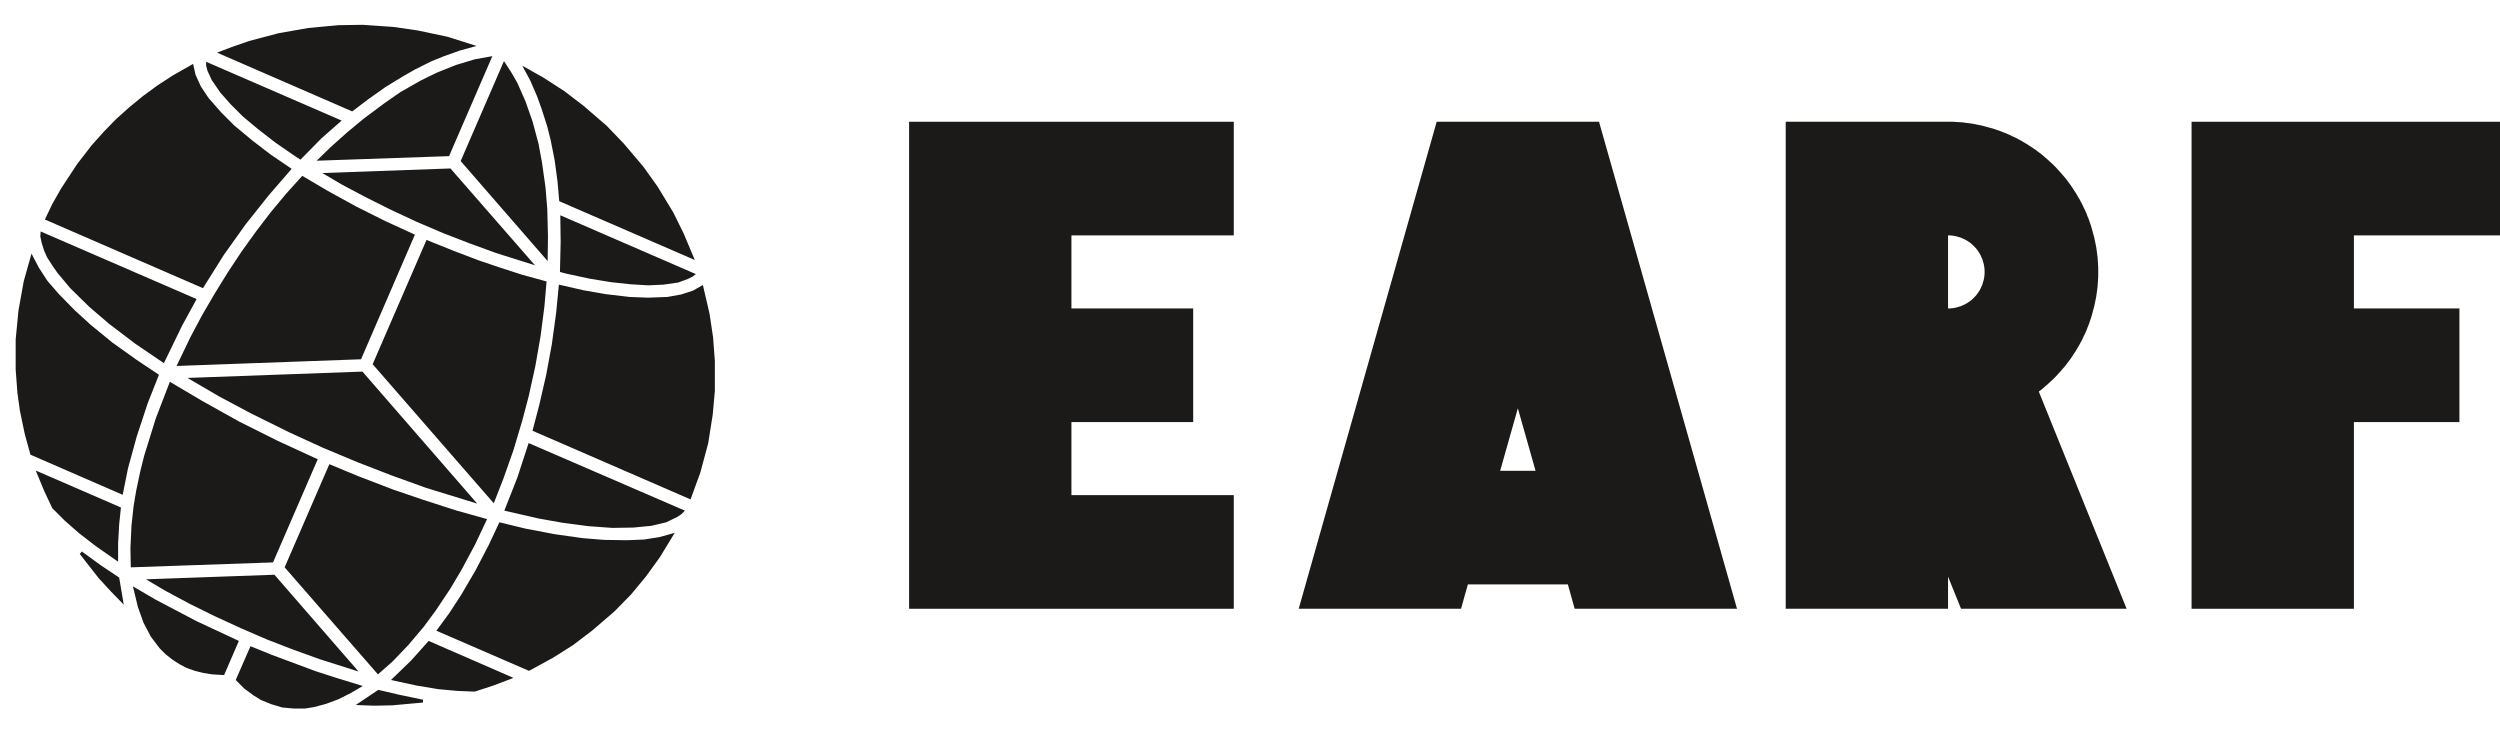
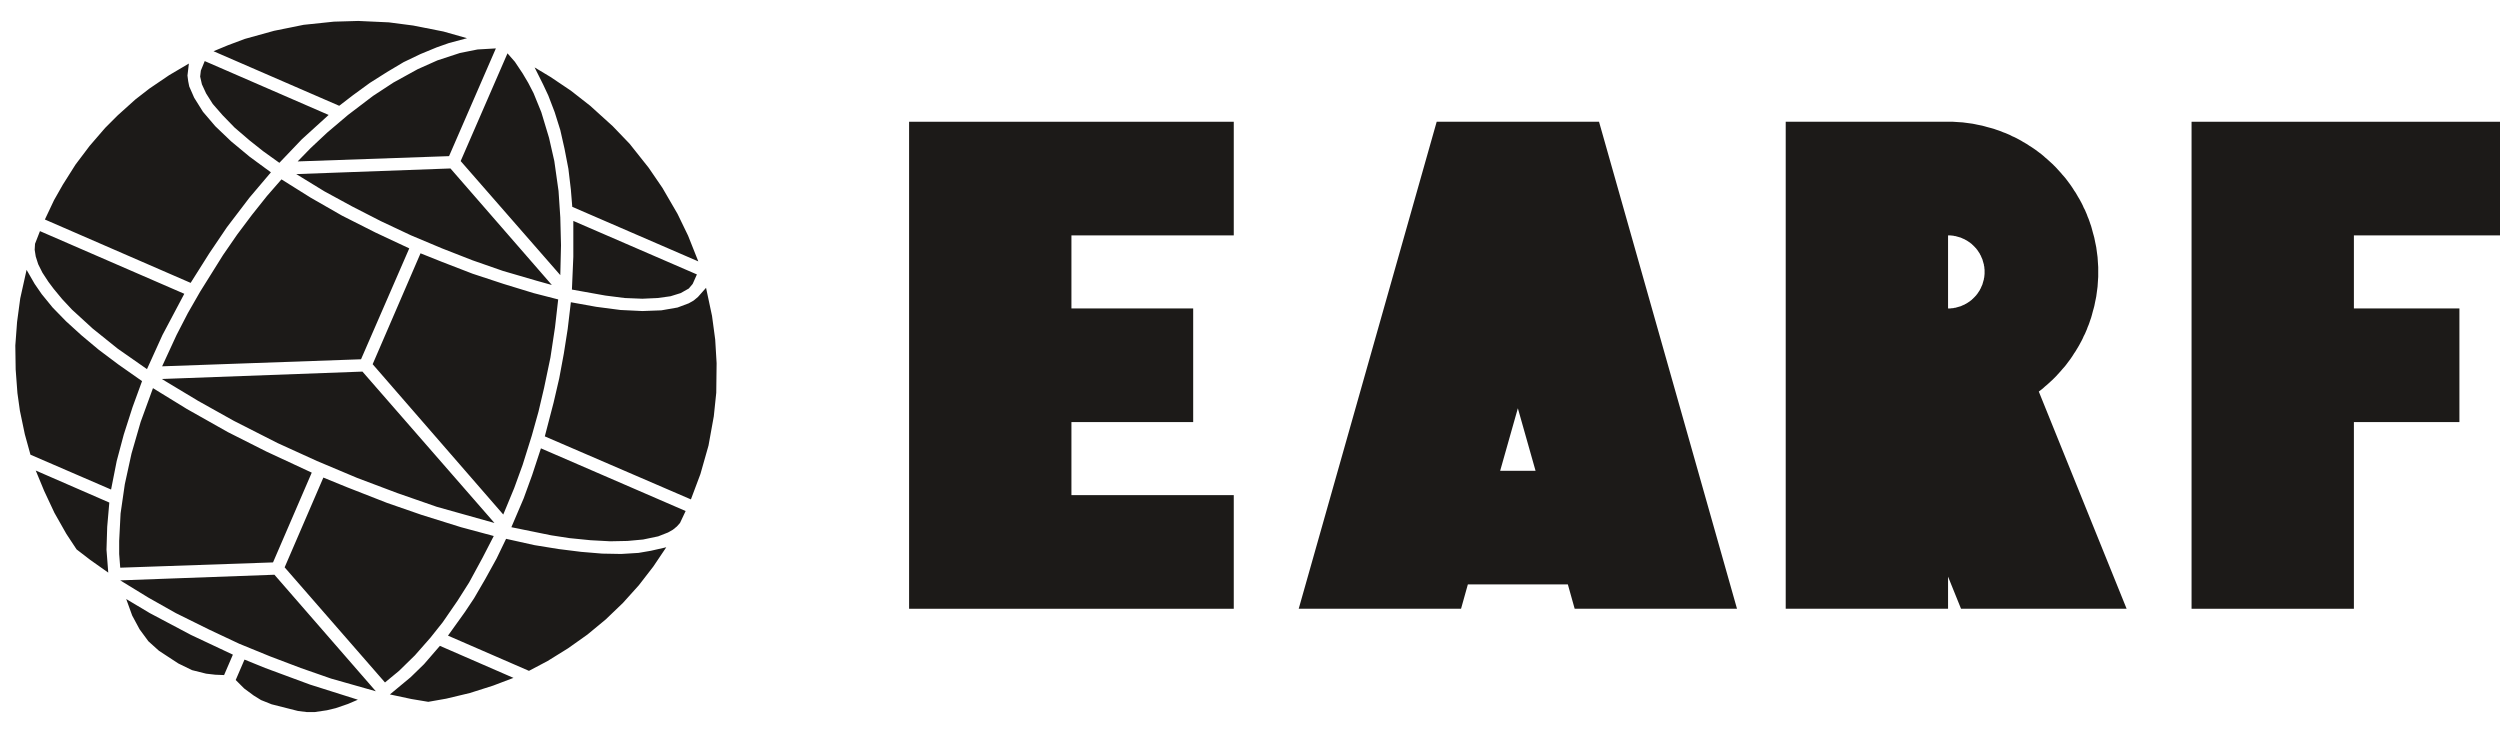
<svg xmlns="http://www.w3.org/2000/svg" viewBox="0 0 1540 450" role="img" aria-label="EARF">
  <g transform="translate(225 225) scale(216.8675)">
-     <path d="M-0.267 0.822L-0.141 0.869L-0.079 0.889L-0.007 0.911L-0.041 0.931L-0.077 0.949L-0.112 0.962L-0.146 0.971L-0.171 0.975L-0.204 0.975L-0.236 0.972L-0.266 0.963L-0.296 0.951L-0.317 0.938L-0.344 0.918L-0.368 0.894L-0.326 0.798L-0.267 0.822Z M-0.595 0.666L-0.479 0.727L-0.359 0.783L-0.401 0.880L-0.435 0.878L-0.460 0.874L-0.484 0.868L-0.507 0.860L-0.528 0.849L-0.548 0.836L-0.567 0.821L-0.584 0.804L-0.609 0.771L-0.630 0.731L-0.646 0.686L-0.660 0.628L-0.595 0.666Z M-0.019 0.870L-0.129 0.835L-0.204 0.808L-0.279 0.779L-0.353 0.747L-0.427 0.713L-0.498 0.678L-0.567 0.641L-0.623 0.608L-0.258 0.595L-0.019 0.870Z M-0.750 0.569L-0.699 0.603L-0.686 0.680L-0.722 0.643L-0.757 0.605L-0.811 0.536L-0.805 0.529L-0.750 0.569Z M-0.699 0.452L-0.702 0.506L-0.702 0.558L-0.765 0.514L-0.813 0.477L-0.854 0.441L-0.889 0.406L-0.912 0.357L-0.936 0.299L-0.694 0.404L-0.699 0.452Z M-0.664 0.455L-0.658 0.400L-0.651 0.358L-0.639 0.301L-0.628 0.257L-0.595 0.151L-0.555 0.047L-0.462 0.102L-0.358 0.160L-0.248 0.215L-0.135 0.267L-0.262 0.560L-0.666 0.574L-0.667 0.519L-0.664 0.455Z M0.318 0.393L0.172 0.348L0.075 0.313L-0.023 0.275L-0.121 0.234L-0.217 0.190L-0.326 0.136L-0.416 0.088L-0.505 0.036L-0.008 0.018L0.318 0.393Z M-0.993 0.012L-0.993 -0.073L-0.985 -0.156L-0.970 -0.239L-0.948 -0.317L-0.927 -0.277L-0.903 -0.240L-0.871 -0.203L-0.825 -0.156L-0.780 -0.115L-0.719 -0.065L-0.649 -0.015L-0.586 0.027L-0.618 0.108L-0.649 0.202L-0.674 0.293L-0.689 0.368L-0.951 0.254L-0.967 0.196L-0.981 0.129L-0.988 0.079L-0.993 0.012Z M-0.520 -0.113L-0.572 -0.006L-0.653 -0.061L-0.728 -0.118L-0.784 -0.166L-0.838 -0.219L-0.874 -0.262L-0.888 -0.282L-0.904 -0.307L-0.912 -0.325L-0.919 -0.347L-0.923 -0.366L-0.922 -0.380L-0.479 -0.188L-0.520 -0.113Z M-0.496 -0.081L-0.463 -0.143L-0.428 -0.203L-0.391 -0.263L-0.352 -0.322L-0.311 -0.379L-0.269 -0.434L-0.225 -0.487L-0.179 -0.538L-0.106 -0.495L-0.026 -0.451L0.058 -0.409L0.141 -0.371L-0.012 -0.017L-0.536 0.002L-0.496 -0.081Z M-0.818 -0.572L-0.777 -0.625L-0.743 -0.663L-0.708 -0.699L-0.670 -0.733L-0.631 -0.765L-0.590 -0.795L-0.547 -0.823L-0.489 -0.856L-0.482 -0.825L-0.467 -0.792L-0.445 -0.759L-0.409 -0.718L-0.372 -0.681L-0.319 -0.637L-0.268 -0.598L-0.209 -0.558L-0.274 -0.483L-0.340 -0.400L-0.402 -0.313L-0.461 -0.219L-0.910 -0.414L-0.889 -0.458L-0.864 -0.502L-0.818 -0.572Z M-0.124 -0.645L-0.184 -0.584L-0.201 -0.595L-0.256 -0.633L-0.305 -0.671L-0.348 -0.707L-0.383 -0.742L-0.412 -0.775L-0.436 -0.810L-0.448 -0.836L-0.452 -0.851L-0.452 -0.862L-0.067 -0.695L-0.124 -0.645Z M-0.330 -0.921L-0.247 -0.943L-0.162 -0.958L-0.076 -0.966L-0.007 -0.967L0.080 -0.961L0.149 -0.951L0.234 -0.933L0.316 -0.907L0.269 -0.894L0.224 -0.878L0.189 -0.864L0.141 -0.840L0.106 -0.820L0.057 -0.790L0.009 -0.756L-0.037 -0.721L-0.421 -0.888L-0.379 -0.904L-0.330 -0.921Z M0.037 0.922L0.097 0.936L0.164 0.950L0.164 0.958L0.076 0.966L0.024 0.967L-0.027 0.965L0.037 0.922Z M0.130 0.839L0.180 0.783L0.421 0.888L0.363 0.910L0.311 0.927L0.262 0.925L0.207 0.920L0.147 0.910L0.073 0.894L0.130 0.839Z M0.238 0.705L0.272 0.653L0.313 0.583L0.351 0.510L0.381 0.446L0.455 0.464L0.539 0.480L0.617 0.491L0.678 0.496L0.743 0.497L0.792 0.495L0.836 0.488L0.879 0.476L0.837 0.545L0.798 0.599L0.755 0.651L0.708 0.699L0.644 0.754L0.590 0.795L0.533 0.831L0.465 0.868L0.202 0.754L0.238 0.705Z M-0.020 0.315L0.079 0.353L0.161 0.381L0.257 0.412L0.346 0.437L0.312 0.509L0.274 0.580L0.242 0.634L0.200 0.697L0.166 0.743L0.122 0.795L0.077 0.842L0.036 0.878L-0.229 0.574L-0.102 0.281L-0.020 0.315Z M0.432 0.319L0.464 0.221L0.908 0.413L0.898 0.423L0.886 0.431L0.855 0.446L0.813 0.456L0.762 0.461L0.702 0.462L0.633 0.457L0.558 0.447L0.491 0.435L0.395 0.413L0.432 0.319Z M0.494 0.114L0.514 0.027L0.530 -0.060L0.542 -0.147L0.550 -0.229L0.620 -0.213L0.683 -0.202L0.751 -0.194L0.803 -0.192L0.858 -0.194L0.897 -0.201L0.931 -0.212L0.959 -0.228L0.978 -0.146L0.988 -0.079L0.993 -0.012L0.993 0.073L0.987 0.140L0.974 0.222L0.952 0.304L0.924 0.381L0.475 0.186L0.494 0.114Z M0.246 -0.327L0.322 -0.298L0.384 -0.277L0.446 -0.257L0.515 -0.238L0.509 -0.168L0.498 -0.083L0.483 0.003L0.464 0.089L0.446 0.157L0.421 0.241L0.392 0.323L0.365 0.392L0.021 -0.003L0.174 -0.356L0.246 -0.327Z M0.555 -0.350L0.554 -0.426L0.939 -0.259L0.930 -0.252L0.916 -0.245L0.889 -0.235L0.847 -0.229L0.804 -0.227L0.754 -0.230L0.698 -0.236L0.637 -0.246L0.572 -0.260L0.553 -0.265L0.555 -0.350Z M0.482 -0.284L0.371 -0.319L0.297 -0.346L0.222 -0.375L0.147 -0.407L0.074 -0.441L0.002 -0.477L-0.066 -0.513L-0.122 -0.546L0.242 -0.559L0.482 -0.284Z M0.565 -0.779L0.620 -0.737L0.686 -0.680L0.734 -0.630L0.790 -0.564L0.830 -0.508L0.875 -0.434L0.905 -0.373L0.936 -0.299L0.551 -0.466L0.546 -0.523L0.538 -0.582L0.527 -0.638L0.517 -0.678L0.501 -0.728L0.488 -0.764L0.469 -0.808L0.446 -0.851L0.506 -0.817L0.565 -0.779Z M0.432 -0.802L0.455 -0.750L0.475 -0.693L0.492 -0.630L0.502 -0.576L0.512 -0.505L0.517 -0.444L0.519 -0.366L0.518 -0.296L0.271 -0.580L0.394 -0.864L0.416 -0.830L0.432 -0.802Z M-0.052 -0.661L-0.005 -0.700L0.054 -0.744L0.100 -0.776L0.158 -0.809L0.203 -0.831L0.258 -0.853L0.311 -0.869L0.361 -0.878L0.238 -0.594L-0.138 -0.581L-0.099 -0.619L-0.052 -0.661Z" fill="#1C1A18" fill-rule="evenodd" />
+     <path d="M-0.284 0.860L-0.157 0.907L-0.021 0.950L-0.049 0.962L-0.084 0.974L-0.109 0.980L-0.143 0.985L-0.167 0.985L-0.191 0.982L-0.266 0.963L-0.296 0.951L-0.317 0.938L-0.344 0.918L-0.368 0.894L-0.343 0.836L-0.284 0.860Z M-0.612 0.704L-0.495 0.766L-0.376 0.822L-0.401 0.880L-0.426 0.879L-0.452 0.876L-0.492 0.866L-0.531 0.847L-0.586 0.811L-0.616 0.784L-0.641 0.750L-0.662 0.711L-0.679 0.664L-0.612 0.704Z M0.030 0.926L-0.097 0.890L-0.183 0.860L-0.270 0.827L-0.358 0.791L-0.443 0.751L-0.538 0.704L-0.616 0.660L-0.696 0.611L-0.258 0.595L0.030 0.926Z M-0.733 0.459L-0.735 0.524L-0.730 0.589L-0.781 0.553L-0.820 0.523L-0.849 0.479L-0.883 0.419L-0.912 0.357L-0.936 0.299L-0.727 0.390L-0.733 0.459Z M-0.695 0.421L-0.683 0.338L-0.664 0.251L-0.638 0.161L-0.603 0.065L-0.507 0.124L-0.390 0.190L-0.281 0.245L-0.152 0.305L-0.262 0.560L-0.696 0.575L-0.699 0.536L-0.699 0.499L-0.695 0.421Z M0.367 0.448L0.203 0.402L0.091 0.363L-0.023 0.320L-0.137 0.272L-0.249 0.221L-0.373 0.158L-0.475 0.101L-0.578 0.039L-0.008 0.018L0.367 0.448Z M-0.993 0.012L-0.994 -0.056L-0.989 -0.123L-0.980 -0.190L-0.962 -0.271L-0.939 -0.231L-0.919 -0.202L-0.888 -0.164L-0.850 -0.125L-0.806 -0.085L-0.757 -0.044L-0.701 -0.002L-0.634 0.045L-0.661 0.119L-0.686 0.197L-0.706 0.272L-0.722 0.353L-0.951 0.254L-0.967 0.196L-0.981 0.129L-0.988 0.079L-0.993 0.012Z M-0.514 -0.203L-0.576 -0.086L-0.620 0.011L-0.703 -0.047L-0.774 -0.104L-0.833 -0.158L-0.861 -0.188L-0.885 -0.217L-0.900 -0.237L-0.917 -0.263L-0.929 -0.287L-0.936 -0.309L-0.939 -0.328L-0.938 -0.345L-0.924 -0.381L-0.514 -0.203Z M-0.536 -0.086L-0.504 -0.148L-0.469 -0.209L-0.404 -0.313L-0.364 -0.371L-0.322 -0.427L-0.279 -0.481L-0.238 -0.528L-0.155 -0.476L-0.066 -0.425L0.029 -0.377L0.125 -0.332L-0.012 -0.017L-0.577 0.003L-0.536 -0.086Z M-0.859 -0.513L-0.823 -0.570L-0.783 -0.623L-0.739 -0.674L-0.703 -0.710L-0.653 -0.755L-0.613 -0.786L-0.557 -0.824L-0.501 -0.857L-0.505 -0.823L-0.503 -0.807L-0.500 -0.792L-0.486 -0.760L-0.461 -0.720L-0.426 -0.679L-0.381 -0.636L-0.328 -0.592L-0.268 -0.548L-0.329 -0.476L-0.393 -0.392L-0.443 -0.318L-0.496 -0.234L-0.910 -0.414L-0.884 -0.469L-0.859 -0.513Z M-0.329 -0.639L-0.371 -0.675L-0.405 -0.710L-0.433 -0.742L-0.452 -0.772L-0.464 -0.798L-0.469 -0.820L-0.467 -0.837L-0.456 -0.864L-0.104 -0.711L-0.180 -0.642L-0.244 -0.575L-0.290 -0.608L-0.329 -0.639Z M-0.342 -0.927L-0.259 -0.950L-0.175 -0.967L-0.089 -0.976L-0.020 -0.978L0.067 -0.974L0.136 -0.965L0.222 -0.948L0.289 -0.929L0.237 -0.915L0.203 -0.903L0.157 -0.884L0.109 -0.861L0.062 -0.833L0.013 -0.802L-0.035 -0.767L-0.074 -0.737L-0.431 -0.892L-0.390 -0.909L-0.342 -0.927Z M0.129 0.886L0.167 0.849L0.212 0.797L0.421 0.888L0.363 0.910L0.297 0.931L0.230 0.947L0.179 0.956L0.131 0.948L0.070 0.935L0.129 0.886Z M0.283 0.701L0.309 0.662L0.341 0.607L0.373 0.549L0.400 0.493L0.481 0.511L0.549 0.522L0.613 0.530L0.673 0.535L0.727 0.536L0.776 0.533L0.811 0.527L0.855 0.517L0.818 0.572L0.777 0.625L0.732 0.675L0.683 0.722L0.631 0.765L0.576 0.804L0.518 0.840L0.465 0.868L0.235 0.768L0.283 0.701Z M-0.053 0.346L0.062 0.391L0.160 0.425L0.272 0.460L0.365 0.485L0.333 0.547L0.295 0.617L0.262 0.669L0.220 0.730L0.185 0.774L0.141 0.824L0.096 0.868L0.056 0.901L-0.229 0.574L-0.119 0.319L-0.053 0.346Z M0.450 0.378L0.474 0.312L0.499 0.236L0.910 0.414L0.894 0.448L0.885 0.458L0.874 0.467L0.860 0.475L0.832 0.486L0.789 0.495L0.745 0.499L0.696 0.500L0.640 0.497L0.580 0.491L0.528 0.483L0.415 0.460L0.450 0.378Z M0.535 0.106L0.551 0.037L0.564 -0.033L0.575 -0.103L0.584 -0.179L0.656 -0.166L0.725 -0.157L0.787 -0.154L0.841 -0.156L0.887 -0.164L0.919 -0.176L0.933 -0.184L0.945 -0.194L0.968 -0.220L0.985 -0.140L0.994 -0.073L0.998 -0.006L0.997 0.078L0.990 0.145L0.975 0.228L0.952 0.309L0.925 0.381L0.510 0.202L0.535 0.106Z M0.217 -0.294L0.305 -0.260L0.393 -0.231L0.478 -0.205L0.548 -0.187L0.539 -0.108L0.526 -0.022L0.508 0.064L0.492 0.132L0.473 0.200L0.447 0.283L0.423 0.349L0.392 0.424L0.021 -0.003L0.157 -0.318L0.217 -0.294Z M0.591 -0.308L0.591 -0.410L0.942 -0.258L0.930 -0.231L0.919 -0.218L0.896 -0.205L0.867 -0.196L0.831 -0.191L0.787 -0.189L0.737 -0.191L0.682 -0.198L0.587 -0.215L0.591 -0.308Z M0.487 -0.240L0.391 -0.268L0.305 -0.298L0.218 -0.332L0.130 -0.369L0.045 -0.409L-0.037 -0.451L-0.116 -0.494L-0.196 -0.543L0.242 -0.559L0.530 -0.228L0.487 -0.240Z M0.584 -0.780L0.639 -0.737L0.703 -0.679L0.751 -0.629L0.805 -0.561L0.844 -0.504L0.887 -0.430L0.917 -0.368L0.946 -0.295L0.588 -0.450L0.584 -0.499L0.577 -0.558L0.566 -0.615L0.554 -0.668L0.538 -0.719L0.520 -0.766L0.505 -0.798L0.481 -0.846L0.526 -0.819L0.584 -0.780Z M0.447 -0.829L0.463 -0.802L0.478 -0.773L0.500 -0.719L0.522 -0.646L0.537 -0.580L0.549 -0.495L0.554 -0.420L0.556 -0.341L0.554 -0.256L0.271 -0.580L0.404 -0.886L0.425 -0.862L0.447 -0.829Z M-0.108 -0.661L-0.049 -0.711L0.022 -0.765L0.080 -0.803L0.149 -0.841L0.205 -0.866L0.269 -0.887L0.319 -0.897L0.371 -0.900L0.238 -0.594L-0.192 -0.579L-0.155 -0.617L-0.108 -0.661Z" fill="#1C1A18" fill-rule="evenodd" />
  </g>
  <g transform="translate(560 75)" fill="#1C1A18">
    <path d="M0.0 70.0L0.0 115.0L0.0 185.0L0.0 230.0L0.0 300.0L100.0 300.0L200.0 300.0L200.0 230.0L100.0 230.0L100.0 185.0L175.0 185.0L175.0 115.0L100.0 115.0L100.0 70.0L200.0 70.0L200.0 0.0L100.0 0.0L0.0 0.0L0.0 70.0Z" />
    <path d="M340.0 300.0L344.2 285.0L405.8 285.0L410.0 300.0L510.0 300.0L425.0 0.0L325.0 0.0L240.0 300.0L340.0 300.0Z M375.0 176.5L385.9 215.0L364.1 215.0L375.0 176.5Z" />
    <path d="M732.5 89.5L732.4 88.0L732.3 86.5L732.2 84.9L732.1 83.4L731.9 81.9L731.7 80.4L731.5 78.9L731.3 77.4L731.0 75.9L730.7 74.5L730.4 73.0L730.1 71.5L729.7 70.0L729.3 68.6L728.9 67.1L728.5 65.6L728.1 64.2L727.6 62.8L727.1 61.3L726.6 59.9L726.0 58.5L725.5 57.1L724.9 55.7L724.3 54.3L723.6 53.0L723.0 51.6L722.3 50.2L721.6 48.9L720.9 47.6L720.1 46.3L719.3 44.9L718.6 43.7L717.7 42.4L716.9 41.1L716.1 39.9L715.2 38.6L714.3 37.4L713.4 36.2L712.5 35.0L711.5 33.8L710.5 32.7L709.5 31.5L708.5 30.4L707.5 29.3L706.5 28.2L705.4 27.1L704.3 26.0L703.2 25.0L702.1 24.0L701.0 23.0L699.8 22.0L698.7 21.0L697.5 20.0L696.3 19.1L695.1 18.2L693.9 17.3L692.6 16.4L691.4 15.6L690.1 14.8L688.8 13.9L687.6 13.2L686.2 12.4L684.9 11.6L683.6 10.9L682.3 10.2L680.9 9.5L679.5 8.9L678.2 8.2L676.8 7.6L675.4 7.0L674.0 6.5L672.6 5.9L671.2 5.4L669.7 4.9L668.3 4.4L666.9 4.0L665.4 3.6L663.9 3.2L662.5 2.8L661.0 2.4L659.5 2.1L658.0 1.8L656.6 1.5L655.1 1.2L653.6 1.0L652.1 0.8L650.6 0.6L649.1 0.4L647.6 0.3L646.0 0.2L644.5 0.1L643.0 0.0L641.5 0.0L640.0 0.0L540.0 0.0L540.0 300.0L640.0 300.0L640.0 280.2L648.0 300.0L750.0 300.0L695.9 166.2L696.3 165.9L697.5 165.0L698.7 164.0L699.8 163.0L701.0 162.0L702.1 161.0L703.2 160.0L704.3 159.0L705.4 157.9L706.5 156.8L707.5 155.7L708.5 154.6L709.5 153.5L710.5 152.3L711.5 151.2L712.5 150.0L713.4 148.8L714.3 147.6L715.2 146.4L716.1 145.1L716.9 143.9L717.7 142.6L718.6 141.3L719.3 140.1L720.1 138.8L720.9 137.4L721.6 136.1L722.3 134.8L723.0 133.4L723.6 132.0L724.3 130.7L724.9 129.3L725.5 127.9L726.0 126.5L726.6 125.1L727.1 123.7L727.6 122.2L728.1 120.8L728.5 119.4L728.9 117.9L729.3 116.4L729.7 115.0L730.1 113.5L730.4 112.0L730.7 110.5L731.0 109.1L731.3 107.6L731.5 106.1L731.7 104.6L731.9 103.1L732.1 101.6L732.2 100.1L732.3 98.5L732.4 97.0L732.5 95.5L732.5 94.0L732.5 92.5L732.5 91.0L732.5 89.5Z M662.5 93.2L662.5 93.6L662.5 94.0L662.4 94.3L662.4 94.7L662.4 95.1L662.3 95.4L662.3 95.8L662.2 96.2L662.1 96.5L662.1 96.9L662.0 97.3L661.9 97.6L661.8 98.0L661.7 98.3L661.6 98.7L661.5 99.0L661.4 99.4L661.3 99.7L661.2 100.1L661.1 100.4L660.9 100.8L660.8 101.1L660.6 101.4L660.5 101.8L660.3 102.1L660.2 102.5L660.0 102.8L659.8 103.1L659.7 103.4L659.5 103.8L659.3 104.1L659.1 104.4L658.9 104.7L658.7 105.0L658.5 105.3L658.3 105.6L658.1 105.9L657.9 106.2L657.6 106.5L657.4 106.8L657.2 107.1L656.9 107.3L656.7 107.6L656.4 107.9L656.2 108.1L655.9 108.4L655.6 108.7L655.4 108.9L655.1 109.2L654.8 109.4L654.6 109.7L654.3 109.9L654.0 110.1L653.7 110.4L653.4 110.6L653.1 110.8L652.8 111.0L652.5 111.2L652.2 111.4L651.9 111.6L651.6 111.8L651.2 112.0L650.9 112.2L650.6 112.3L650.3 112.5L650.0 112.7L649.6 112.8L649.3 113.0L648.9 113.1L648.6 113.3L648.3 113.4L647.9 113.6L647.6 113.7L647.2 113.8L646.9 113.9L646.5 114.0L646.2 114.1L645.8 114.2L645.5 114.3L645.1 114.4L644.8 114.5L644.4 114.6L644.0 114.6L643.7 114.7L643.3 114.8L642.9 114.8L642.6 114.9L642.2 114.9L641.8 114.9L641.5 115.0L641.1 115.0L640.7 115.0L640.4 115.0L640.0 115.0L640.0 70.0L640.4 70.0L640.7 70.0L641.1 70.0L641.5 70.0L641.8 70.1L642.2 70.1L642.6 70.1L642.9 70.2L643.3 70.2L643.7 70.3L644.0 70.4L644.4 70.4L644.8 70.5L645.1 70.6L645.5 70.7L645.8 70.8L646.2 70.9L646.5 71.0L646.9 71.1L647.2 71.2L647.6 71.3L647.9 71.4L648.3 71.6L648.6 71.7L648.9 71.9L649.3 72.0L649.6 72.2L650.0 72.3L650.3 72.5L650.6 72.7L650.9 72.8L651.2 73.0L651.6 73.2L651.9 73.4L652.2 73.6L652.5 73.8L652.8 74.0L653.1 74.2L653.4 74.4L653.7 74.6L654.0 74.9L654.3 75.1L654.6 75.3L654.8 75.6L655.1 75.8L655.4 76.1L655.6 76.3L655.9 76.6L656.2 76.9L656.4 77.1L656.7 77.4L656.9 77.7L657.2 77.9L657.4 78.2L657.6 78.5L657.9 78.8L658.1 79.1L658.3 79.4L658.5 79.7L658.7 80.0L658.9 80.3L659.1 80.6L659.3 80.9L659.5 81.2L659.7 81.6L659.8 81.9L660.0 82.2L660.2 82.5L660.3 82.9L660.5 83.2L660.6 83.6L660.8 83.9L660.9 84.2L661.1 84.6L661.2 84.9L661.3 85.3L661.4 85.6L661.5 86.0L661.6 86.3L661.7 86.7L661.8 87.0L661.9 87.4L662.0 87.7L662.1 88.1L662.1 88.5L662.2 88.8L662.3 89.2L662.3 89.6L662.4 89.9L662.4 90.3L662.4 90.7L662.5 91.0L662.5 91.4L662.5 91.8L662.5 92.1L662.5 92.5L662.5 92.9L662.5 93.2Z" />
    <path d="M790.0 0.0L790.0 70.0L790.0 115.0L790.0 185.0L790.0 300.0L890.0 300.0L890.0 185.0L955.0 185.0L955.0 115.0L890.0 115.0L890.0 70.0L980.0 70.0L980.0 0.0L890.0 0.0L790.0 0.0Z" />
  </g>
</svg>
